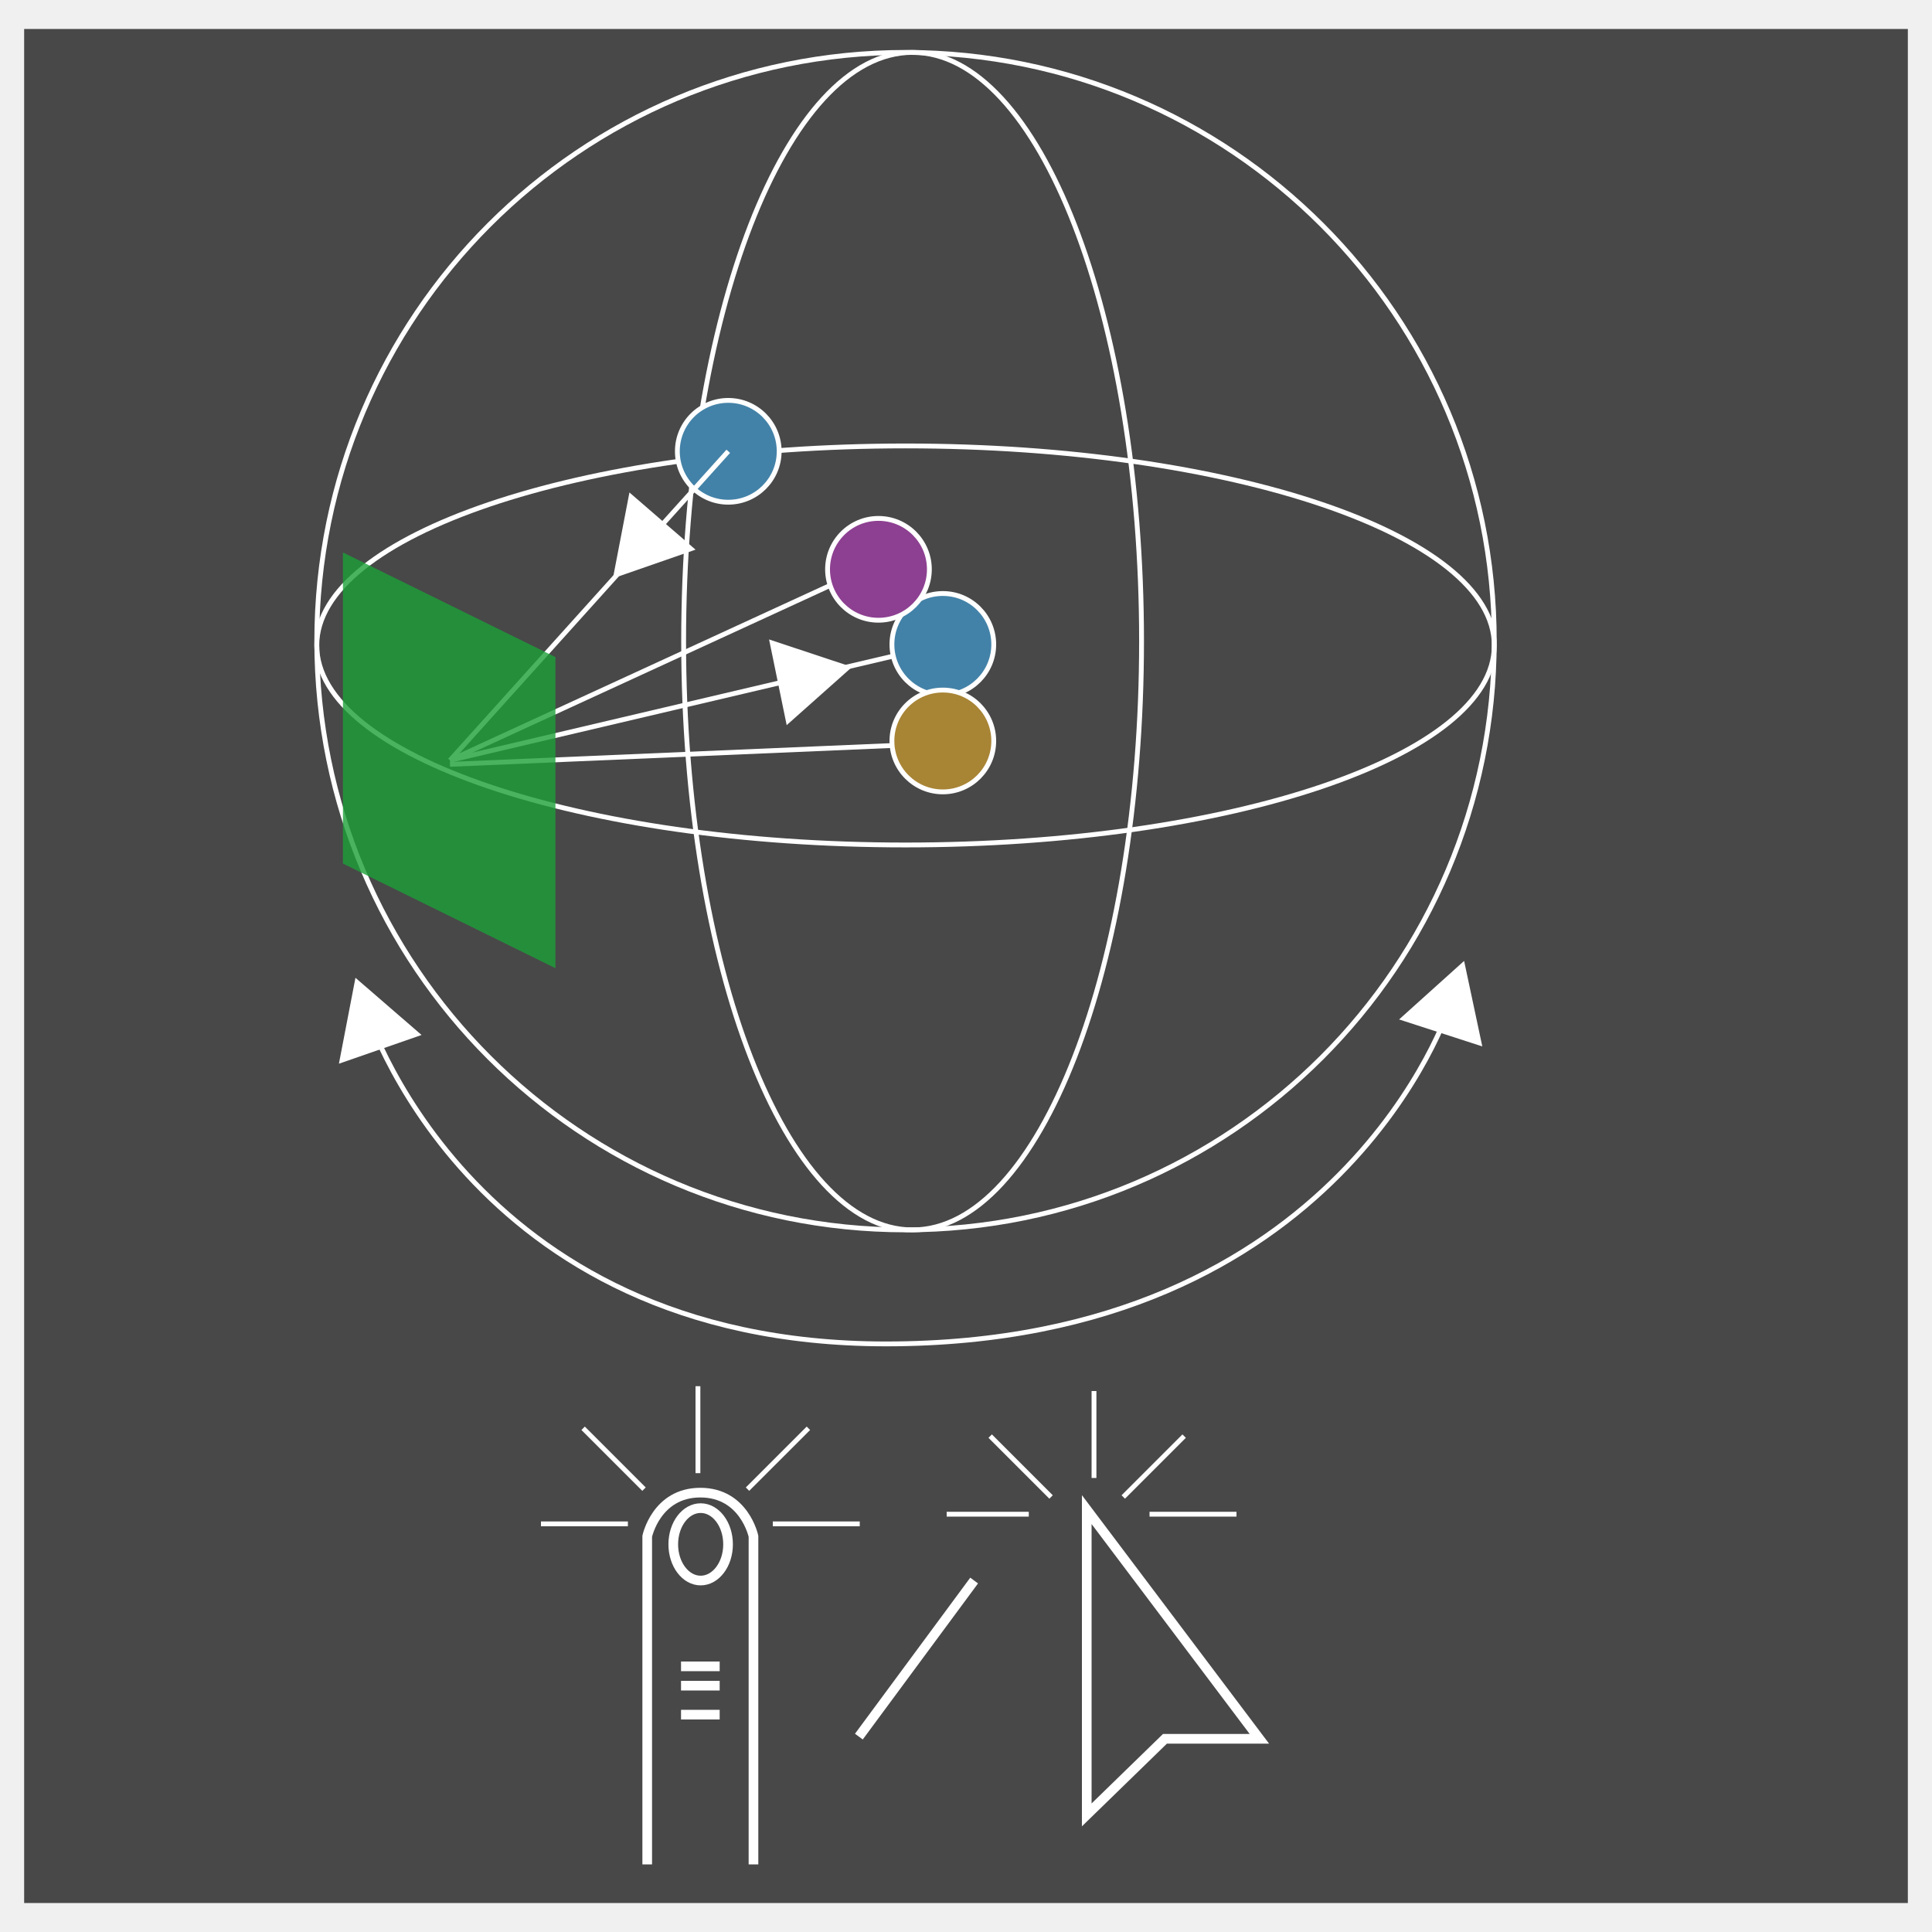
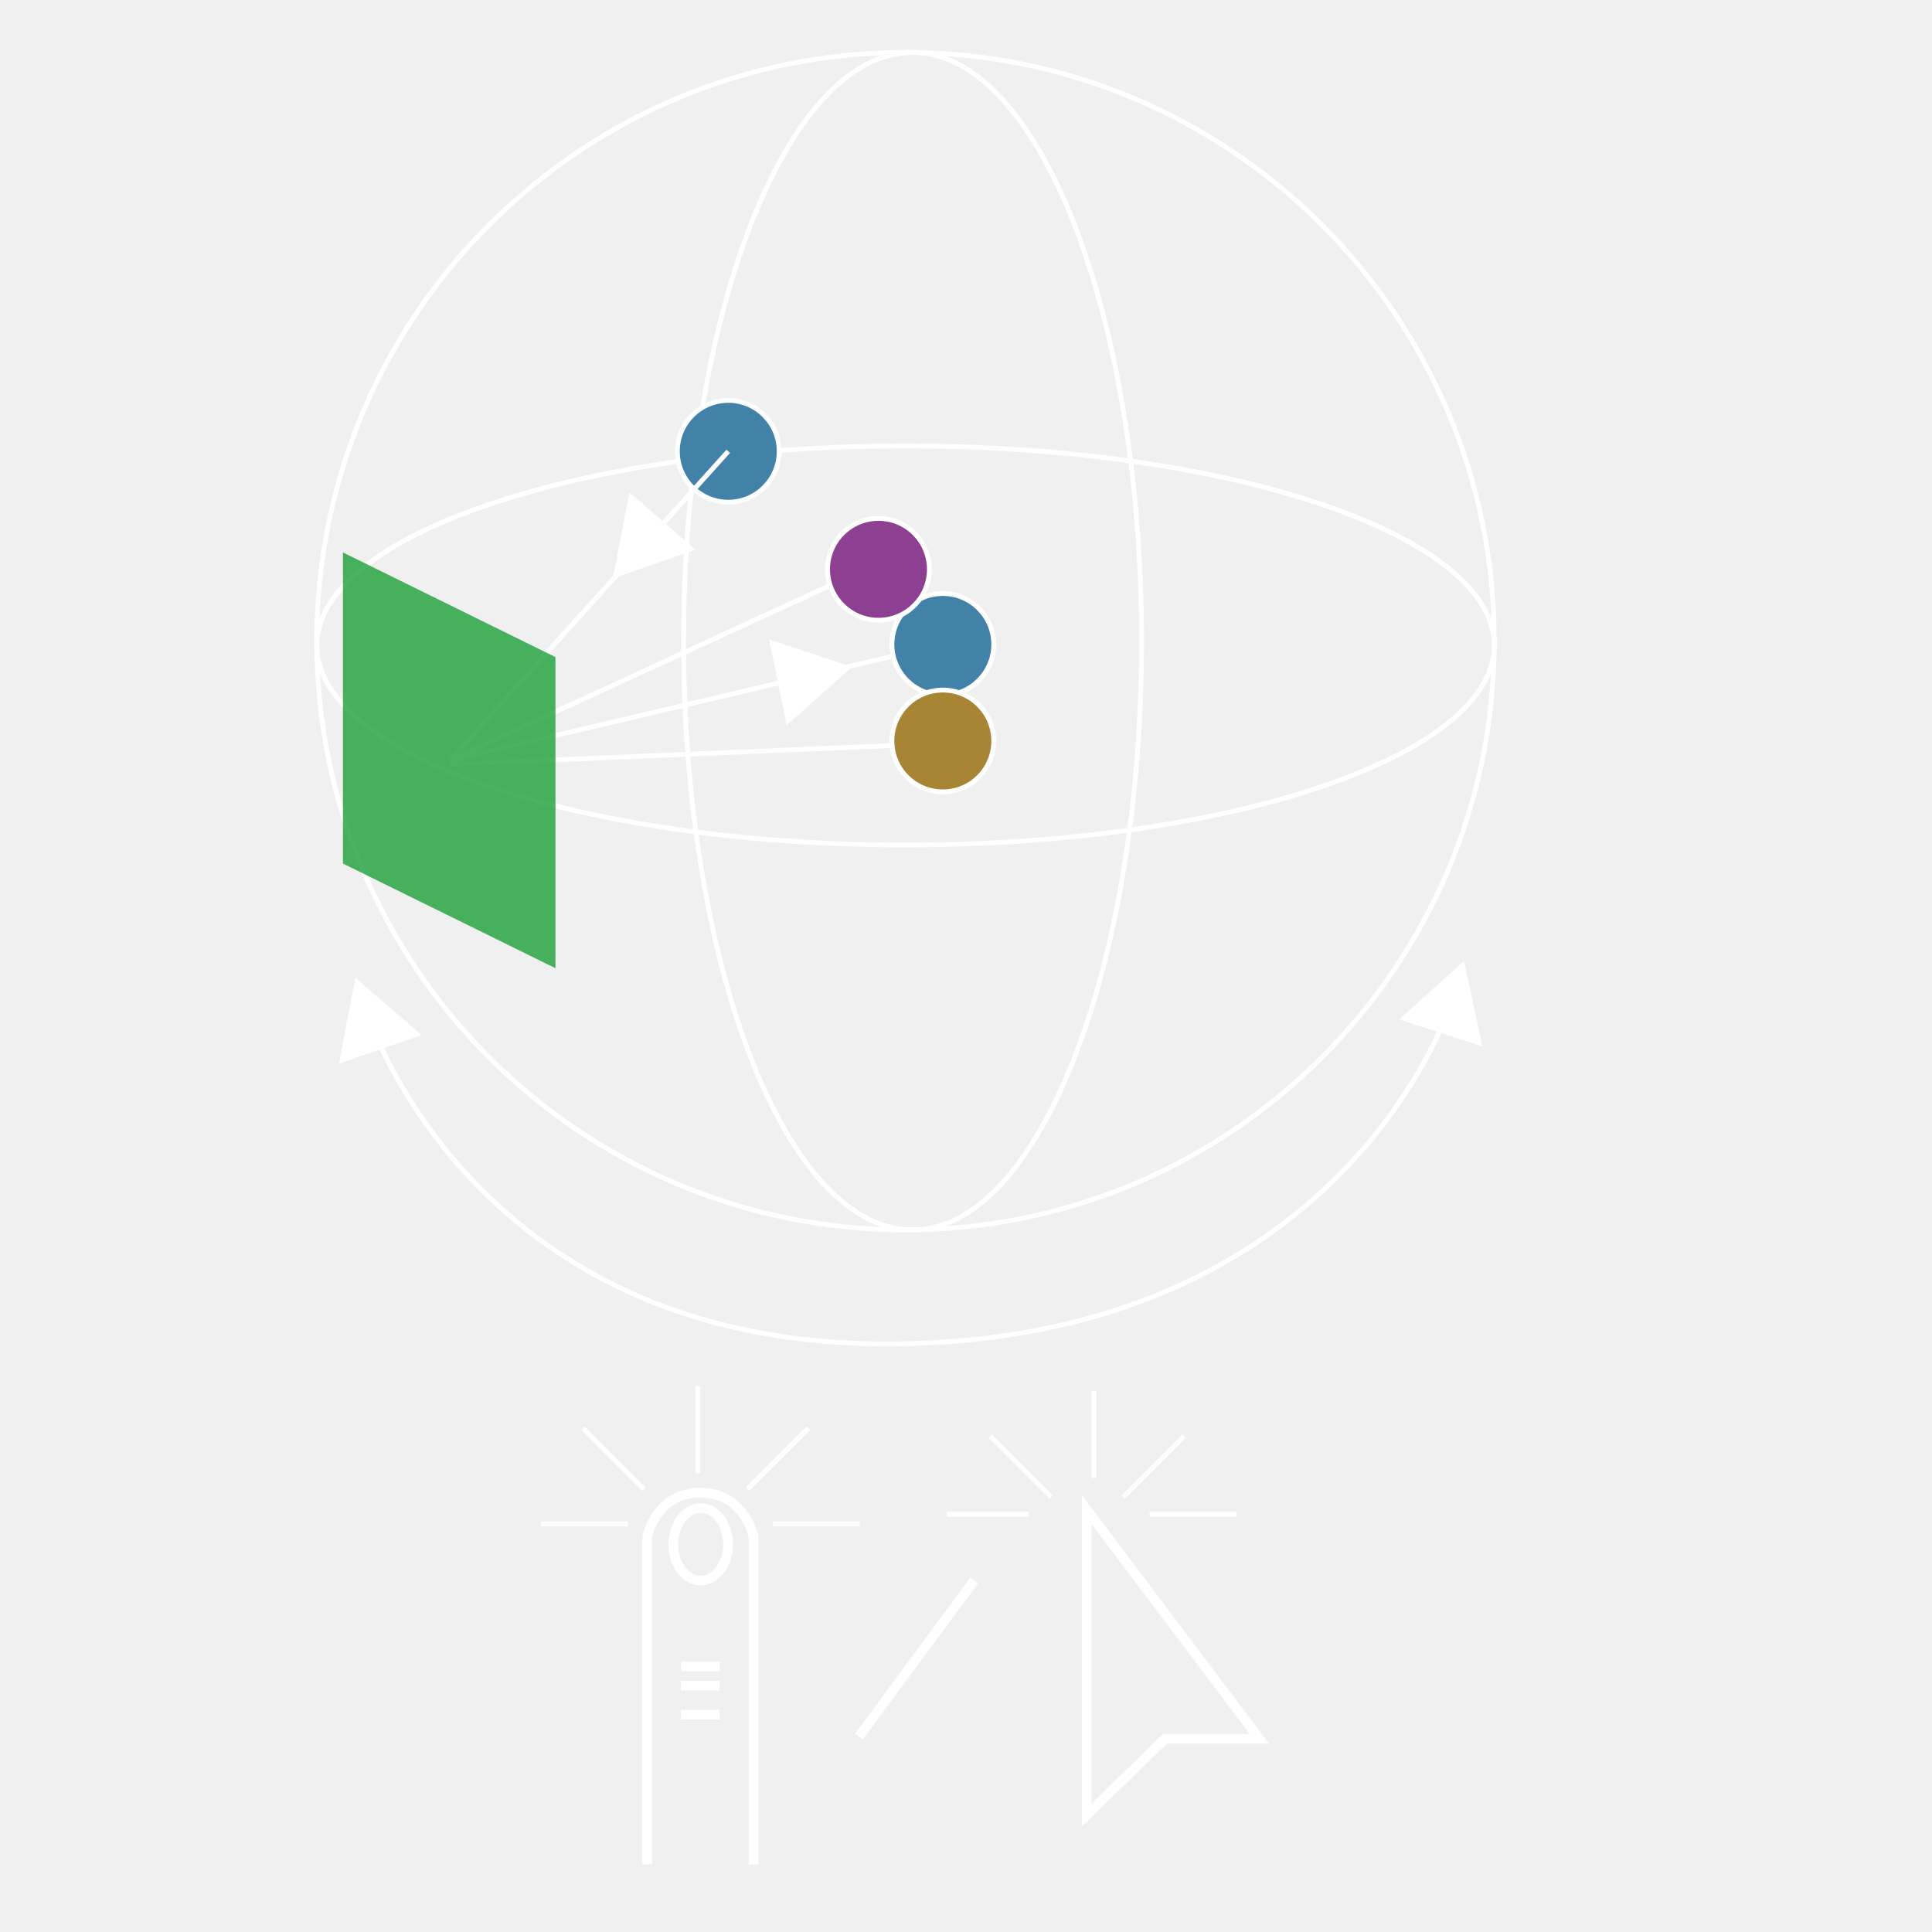
<svg xmlns="http://www.w3.org/2000/svg" version="1.1" id="Layer_1" x="0px" y="0px" width="400px" height="400px" viewBox="0 0 400 400" enable-background="new 0 0 400 400" xml:space="preserve">
-   <rect x="5" y="6" opacity="0.7" width="390" height="388" />
  <circle fill="none" stroke="#FFFFFF" stroke-miterlimit="10" cx="187.48" cy="132.742" r="121.895" />
  <ellipse fill="none" stroke="#FFFFFF" stroke-miterlimit="10" cx="188.943" cy="132.742" rx="47.404" ry="121.894" />
  <ellipse fill="none" stroke="#FFFFFF" stroke-miterlimit="10" cx="187.48" cy="133.635" rx="121.895" ry="41.309" />
  <circle fill="#4382A8" stroke="#FDFEFF" stroke-miterlimit="10" cx="150.78" cy="93.439" r="10.54" />
  <line fill="none" stroke="#FFFFFF" stroke-miterlimit="10" x1="150.779" y1="93.439" x2="93.161" y2="157.417" />
  <line fill="none" stroke="#FFFFFF" stroke-miterlimit="10" x1="93.161" y1="157.417" x2="181.876" y2="116.603" />
  <line fill="none" stroke="#FFFFFF" stroke-miterlimit="10" x1="93.161" y1="158.25" x2="194.226" y2="153.947" />
  <line fill="none" stroke="#FFFFFF" stroke-miterlimit="10" x1="93.161" y1="157.417" x2="195.203" y2="133.42" />
  <circle fill="#4382A8" stroke="#FFFFFF" stroke-miterlimit="10" cx="195.204" cy="133.42" r="10.54" />
  <polygon opacity="0.8" fill="#1CA038" points="115,200.458 71,178.792 71,114.377 115,136.043 " />
  <circle fill="#8D4091" stroke="#FFFFFF" stroke-miterlimit="10" cx="181.877" cy="117.872" r="10.54" />
  <circle fill="#A88435" stroke="#FFFFFF" stroke-miterlimit="10" cx="195.204" cy="153.411" r="10.54" />
  <polygon fill="#FFFFFF" points="130.318,101.958 144.005,113.801 126.895,119.744 " />
  <polygon fill="#FFFFFF" points="159.228,132.391 176.407,138.093 162.874,150.133 " />
  <path fill="none" stroke="#FFFFFF" stroke-miterlimit="10" d="M75.441,208.281c0,0,20.921,69.96,107.982,69.96  c94.485,0,116.755-69.96,116.755-69.96" />
  <polygon fill="#FFFFFF" points="73.593,202.44 87.281,214.284 70.169,220.227 " />
  <polygon fill="#FFFFFF" points="303.128,198.947 306.896,216.65 289.667,211.065 " />
  <path fill="none" stroke="#FFFFFF" stroke-width="2" stroke-miterlimit="10" d="M134,386v-67.922c0,0,1.884-9.044,11-9.044  s11,9.044,11,9.044V386" />
  <ellipse fill="none" stroke="#FFFFFF" stroke-width="2" stroke-miterlimit="10" cx="145.064" cy="319.738" rx="5.672" ry="7.496" />
  <line fill="none" stroke="#FFFFFF" stroke-width="2" stroke-miterlimit="10" x1="141" y1="345" x2="149" y2="345" />
  <line fill="none" stroke="#FFFFFF" stroke-width="2" stroke-miterlimit="10" x1="141" y1="349" x2="149" y2="349" />
  <line fill="none" stroke="#FFFFFF" stroke-width="2" stroke-miterlimit="10" x1="141" y1="355" x2="149" y2="355" />
  <line fill="none" stroke="#FFFFFF" stroke-width="2" stroke-miterlimit="10" x1="177.819" y1="359.547" x2="201.687" y2="327.234" />
  <polygon fill="none" stroke="#FFFFFF" stroke-width="2" stroke-miterlimit="10" points="225,312.546 225,375.754 241.191,360   260.741,360 " />
  <line fill="none" stroke="#FFFFFF" stroke-miterlimit="10" x1="144.5" y1="305" x2="144.5" y2="287" />
  <line fill="none" stroke="#FFFFFF" stroke-miterlimit="10" x1="160" y1="315.5" x2="178" y2="315.5" />
  <line fill="none" stroke="#FFFFFF" stroke-miterlimit="10" x1="112" y1="315.5" x2="130" y2="315.5" />
  <line fill="none" stroke="#FFFFFF" stroke-miterlimit="10" x1="154.765" y1="308.313" x2="167.371" y2="295.71" />
  <line fill="none" stroke="#FFFFFF" stroke-miterlimit="10" x1="133.337" y1="308.313" x2="120.73" y2="295.71" />
  <line fill="none" stroke="#FFFFFF" stroke-miterlimit="10" x1="226.5" y1="306" x2="226.5" y2="288" />
  <line fill="none" stroke="#FFFFFF" stroke-miterlimit="10" x1="238" y1="313.5" x2="256" y2="313.5" />
  <line fill="none" stroke="#FFFFFF" stroke-miterlimit="10" x1="196" y1="313.5" x2="213" y2="313.5" />
  <line fill="none" stroke="#FFFFFF" stroke-miterlimit="10" x1="232.559" y1="309.935" x2="245.165" y2="297.33" />
  <line fill="none" stroke="#FFFFFF" stroke-miterlimit="10" x1="217.612" y1="309.935" x2="205.007" y2="297.33" />
</svg>
